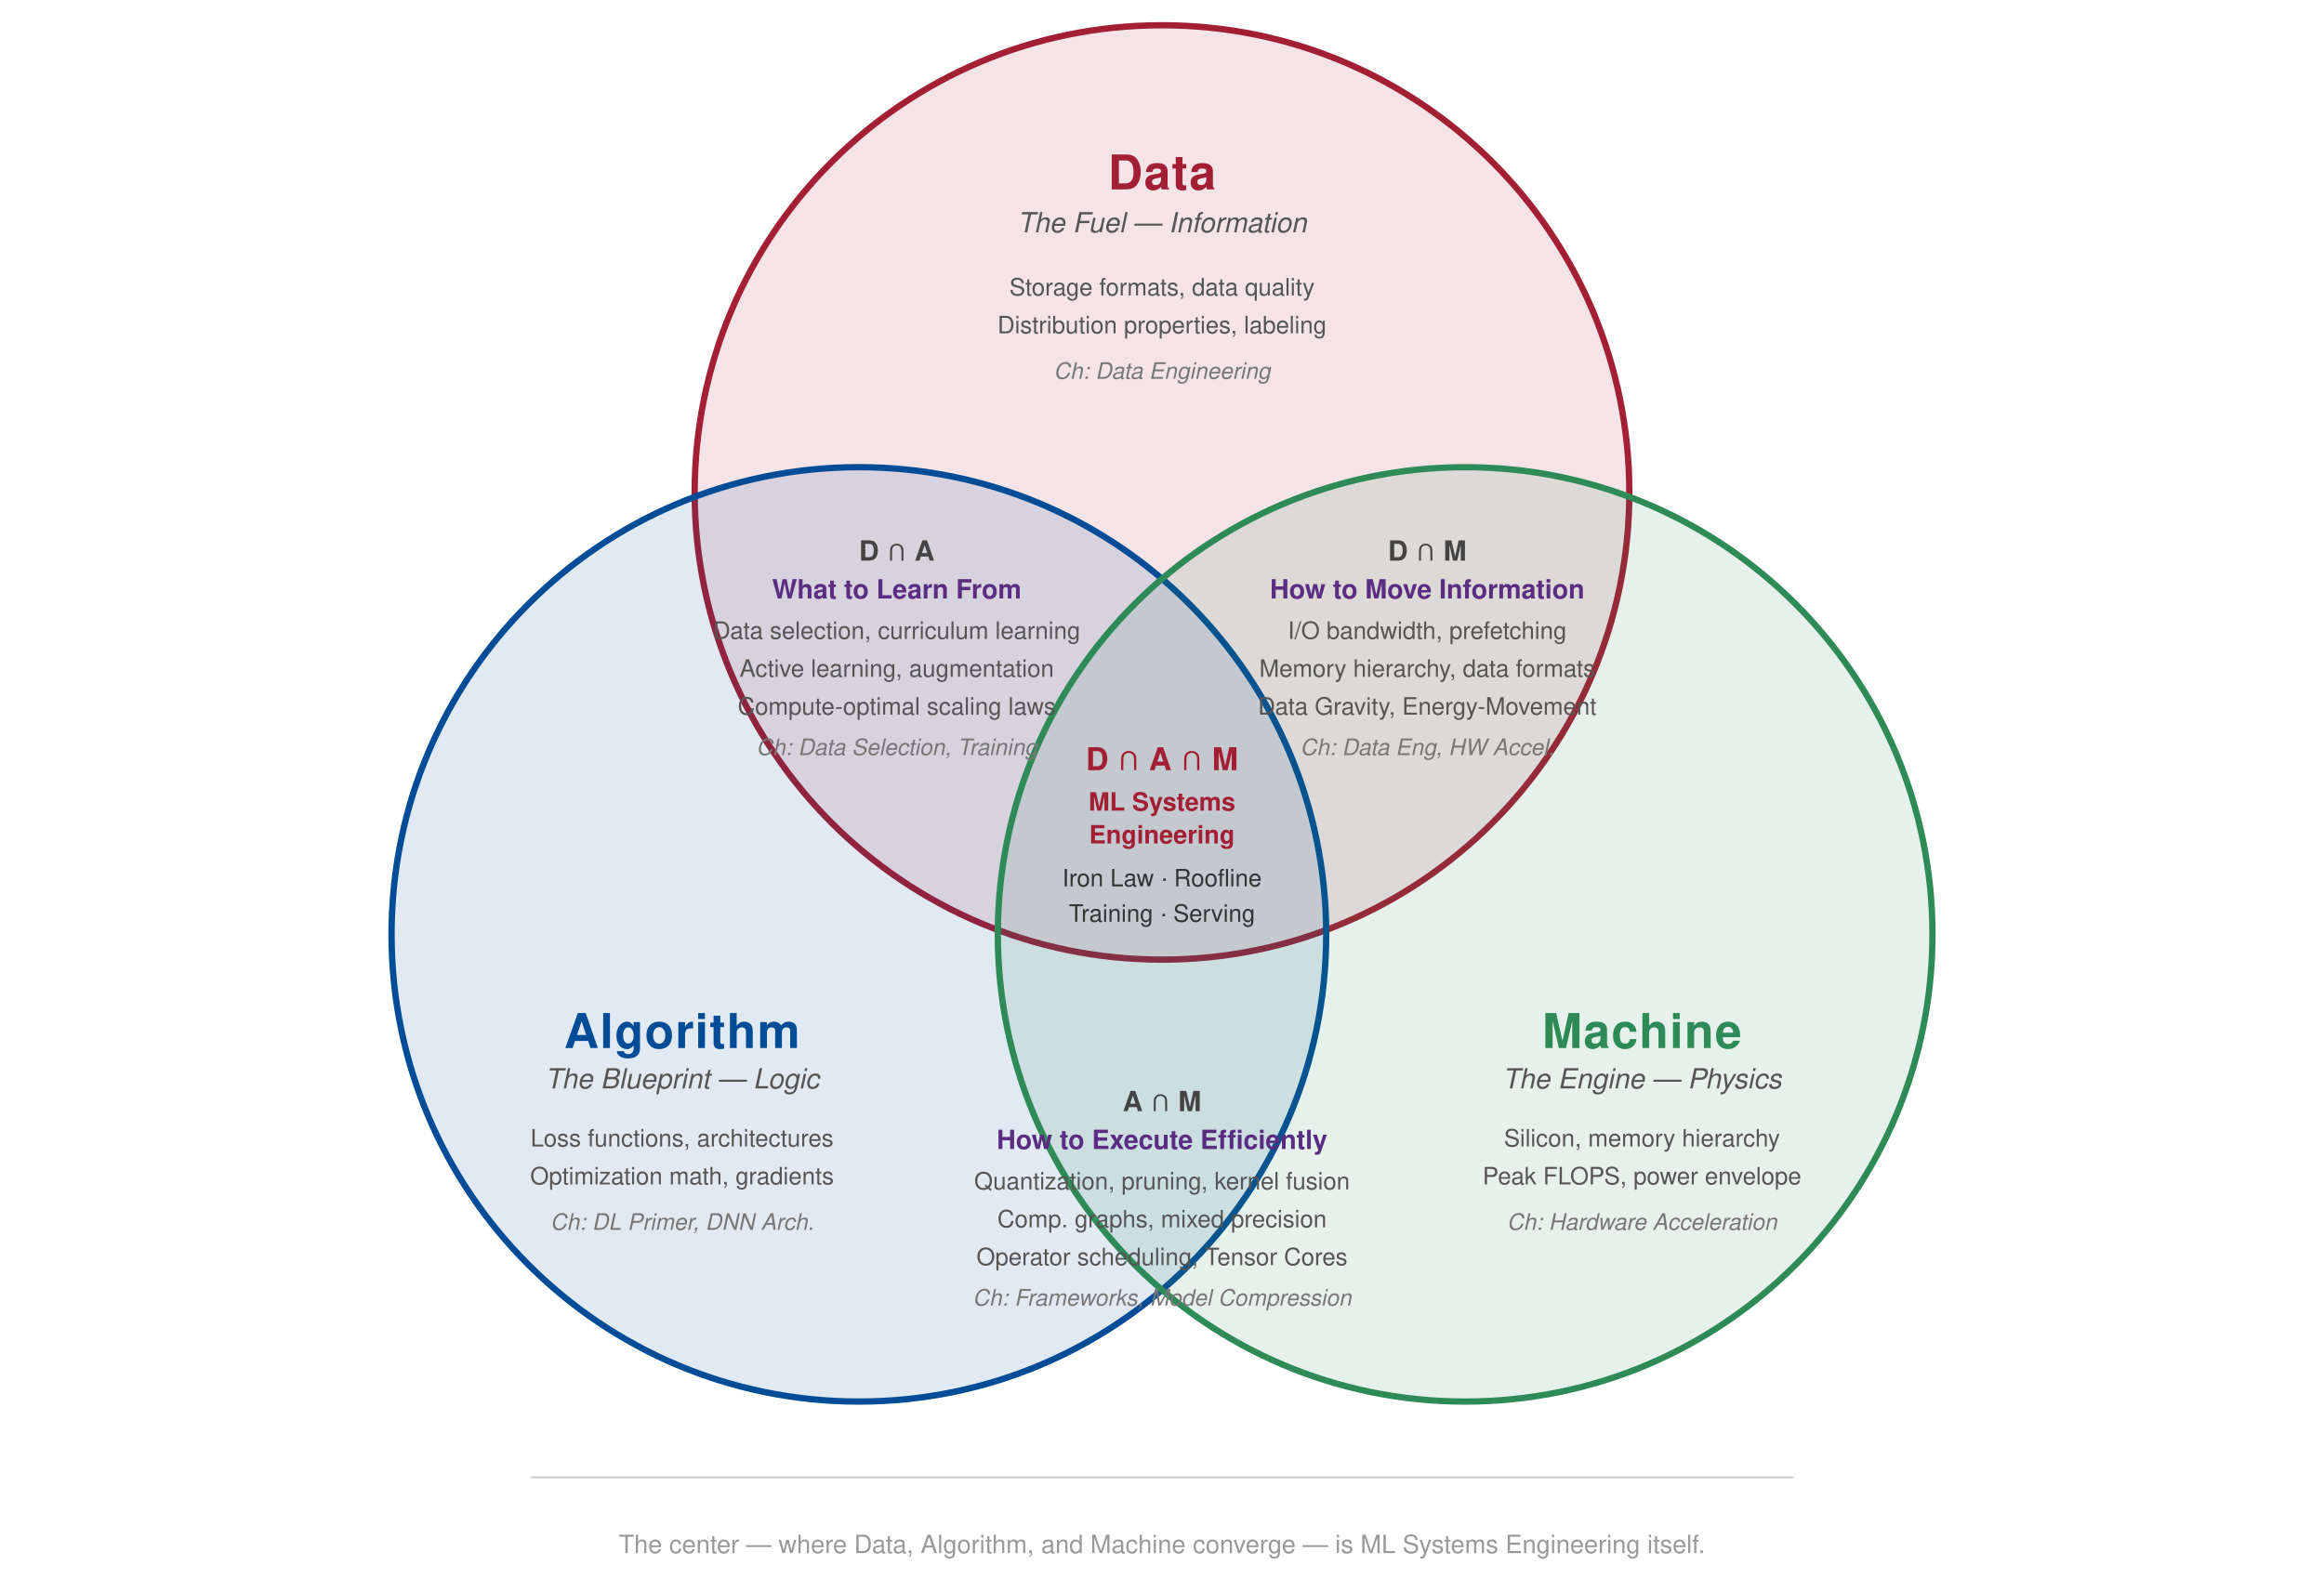
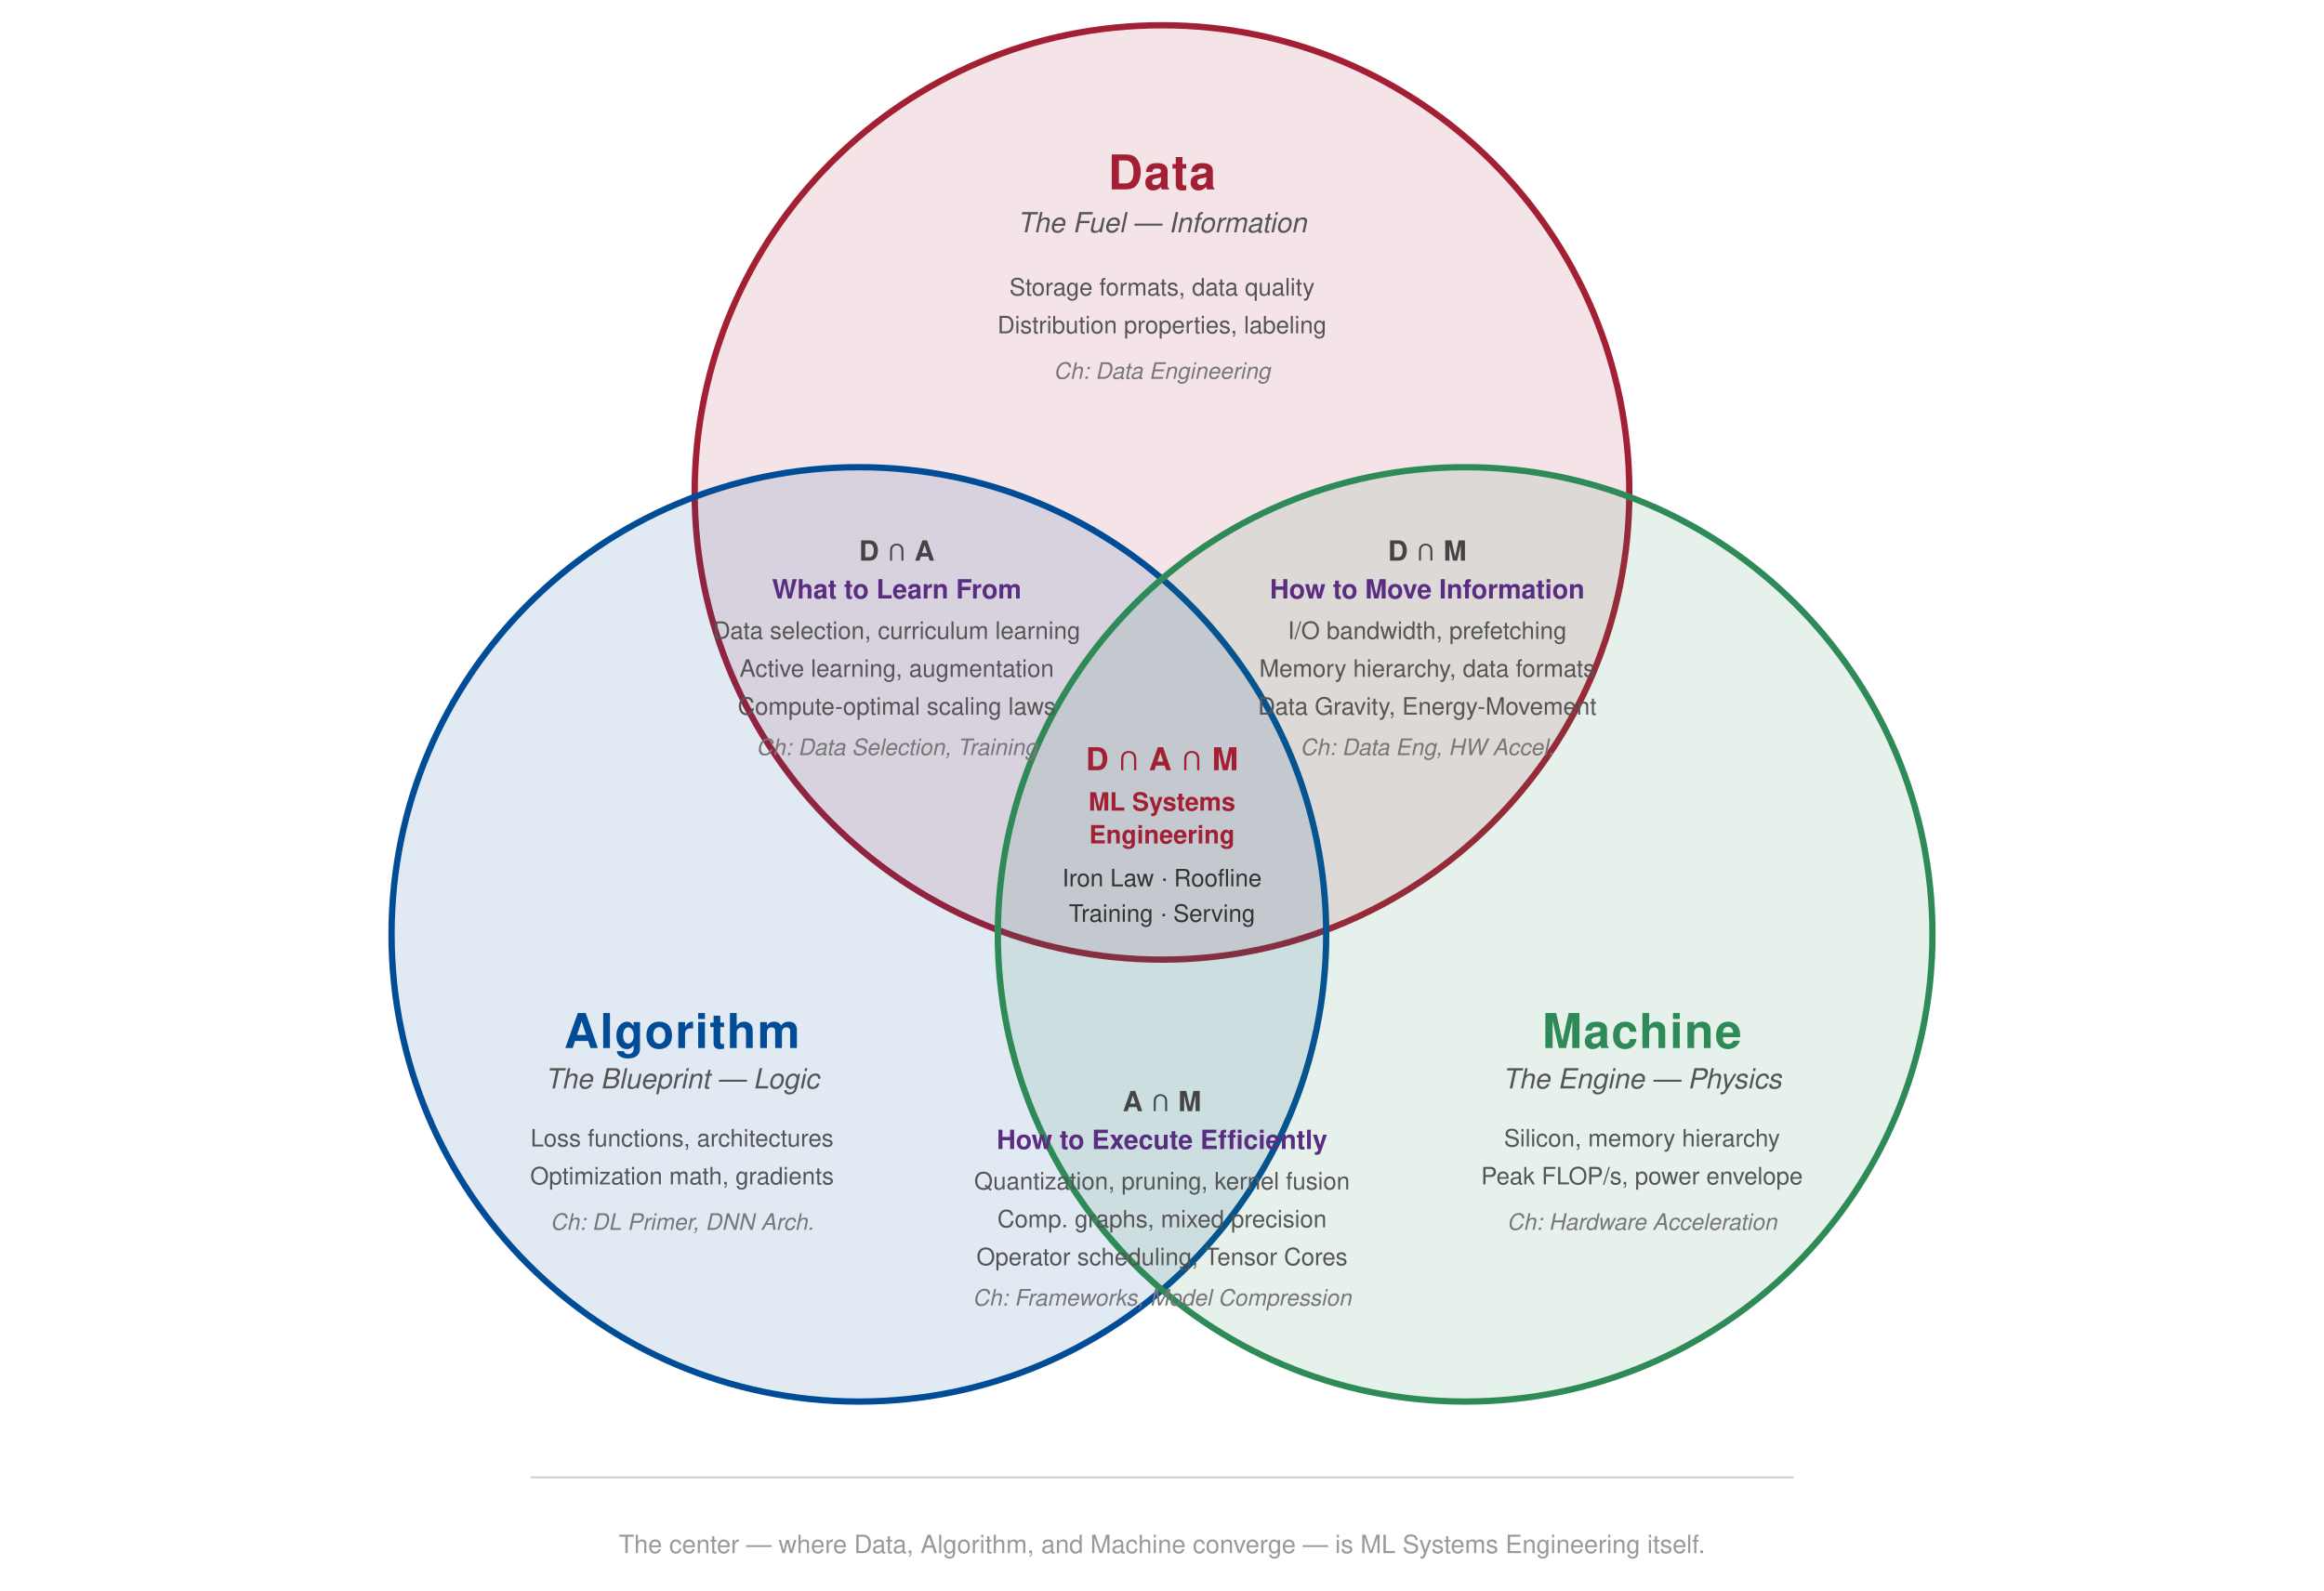
<svg xmlns="http://www.w3.org/2000/svg" viewBox="-30 20 920 630" font-family="Helvetica Neue, Helvetica, Arial, sans-serif">
  <defs>
    <style>
      .circle-data { fill: rgba(163, 31, 52, 0.12); stroke: #a31f34; stroke-width: 2.5; }
      .circle-algo { fill: rgba(0, 76, 151, 0.12); stroke: #004c97; stroke-width: 2.5; }
      .circle-mach { fill: rgba(46, 139, 87, 0.12); stroke: #2e8b57; stroke-width: 2.5; }

      .label-main { font-size: 19px; font-weight: 700; letter-spacing: 0.5px; }
      .label-subtitle { font-size: 11px; fill: #555; font-style: italic; }
      .label-zone { font-size: 10.5px; font-weight: 600; }
      .label-item { font-size: 9.5px; fill: #555; }
      .label-center-title { font-size: 12.5px; font-weight: 700; fill: #a31f34; }
      .label-center-item { font-size: 9.5px; fill: #333; }
      .label-intersection { font-size: 11px; font-weight: 700; fill: #444; }
      .label-chapter-ref { font-size: 9px; fill: #777; font-style: italic; }
    </style>
  </defs>
  <circle cx="430" cy="215" r="185" class="circle-data" />
  <circle cx="310" cy="390" r="185" class="circle-algo" />
  <circle cx="550" cy="390" r="185" class="circle-mach" />
  <text x="430" y="95" text-anchor="middle" class="label-main" fill="#a31f34">Data</text>
  <text x="430" y="112" text-anchor="middle" class="label-subtitle">The Fuel — Information</text>
  <text x="430" y="137" text-anchor="middle" class="label-item">Storage formats, data quality</text>
  <text x="430" y="152" text-anchor="middle" class="label-item">Distribution properties, labeling</text>
  <text x="430" y="170" text-anchor="middle" class="label-chapter-ref">Ch: Data Engineering</text>
  <text x="240" y="435" text-anchor="middle" class="label-main" fill="#004c97">Algorithm</text>
  <text x="240" y="451" text-anchor="middle" class="label-subtitle">The Blueprint — Logic</text>
  <text x="240" y="474" text-anchor="middle" class="label-item">Loss functions, architectures</text>
  <text x="240" y="489" text-anchor="middle" class="label-item">Optimization math, gradients</text>
  <text x="240" y="507" text-anchor="middle" class="label-chapter-ref">Ch: DL Primer, DNN Arch.</text>
  <text x="620" y="435" text-anchor="middle" class="label-main" fill="#2e8b57">Machine</text>
  <text x="620" y="451" text-anchor="middle" class="label-subtitle">The Engine — Physics</text>
  <text x="620" y="474" text-anchor="middle" class="label-item">Silicon, memory hierarchy</text>
-   <text x="620" y="489" text-anchor="middle" class="label-item">Peak FLOPS, power envelope</text>
+   <text x="620" y="489" text-anchor="middle" class="label-item">Peak FLOP/s, power envelope</text>
  <text x="620" y="507" text-anchor="middle" class="label-chapter-ref">Ch: Hardware Acceleration</text>
  <text x="325" y="242" text-anchor="middle" class="label-intersection">D ∩ A</text>
  <text x="325" y="257" text-anchor="middle" class="label-zone" fill="#5a2d82">What to Learn From</text>
  <text x="325" y="273" text-anchor="middle" class="label-item">Data selection, curriculum learning</text>
  <text x="325" y="288" text-anchor="middle" class="label-item">Active learning, augmentation</text>
  <text x="325" y="303" text-anchor="middle" class="label-item">Compute-optimal scaling laws</text>
  <text x="325" y="319" text-anchor="middle" class="label-chapter-ref">Ch: Data Selection, Training</text>
  <text x="535" y="242" text-anchor="middle" class="label-intersection">D ∩ M</text>
  <text x="535" y="257" text-anchor="middle" class="label-zone" fill="#5a2d82">How to Move Information</text>
  <text x="535" y="273" text-anchor="middle" class="label-item">I/O bandwidth, prefetching</text>
  <text x="535" y="288" text-anchor="middle" class="label-item">Memory hierarchy, data formats</text>
  <text x="535" y="303" text-anchor="middle" class="label-item">Data Gravity, Energy-Movement</text>
  <text x="535" y="319" text-anchor="middle" class="label-chapter-ref">Ch: Data Eng, HW Accel.</text>
  <text x="430" y="460" text-anchor="middle" class="label-intersection">A ∩ M</text>
  <text x="430" y="475" text-anchor="middle" class="label-zone" fill="#5a2d82">How to Execute Efficiently</text>
  <text x="430" y="491" text-anchor="middle" class="label-item">Quantization, pruning, kernel fusion</text>
  <text x="430" y="506" text-anchor="middle" class="label-item">Comp. graphs, mixed precision</text>
  <text x="430" y="521" text-anchor="middle" class="label-item">Operator scheduling, Tensor Cores</text>
  <text x="430" y="537" text-anchor="middle" class="label-chapter-ref">Ch: Frameworks, Model Compression</text>
  <text x="430" y="325" text-anchor="middle" class="label-center-title">D ∩ A ∩ M</text>
  <text x="430" y="341" text-anchor="middle" font-size="10" font-weight="600" fill="#a31f34">ML Systems</text>
  <text x="430" y="354" text-anchor="middle" font-size="10" font-weight="600" fill="#a31f34">Engineering</text>
  <text x="430" y="371" text-anchor="middle" class="label-center-item">Iron Law · Roofline</text>
  <text x="430" y="385" text-anchor="middle" class="label-center-item">Training · Serving</text>
  <line x1="180" y1="605" x2="680" y2="605" stroke="#ccc" stroke-width="0.75" />
  <text x="430" y="635" text-anchor="middle" font-size="10" fill="#999">The center — where Data, Algorithm, and Machine converge — is ML Systems Engineering itself.</text>
</svg>
